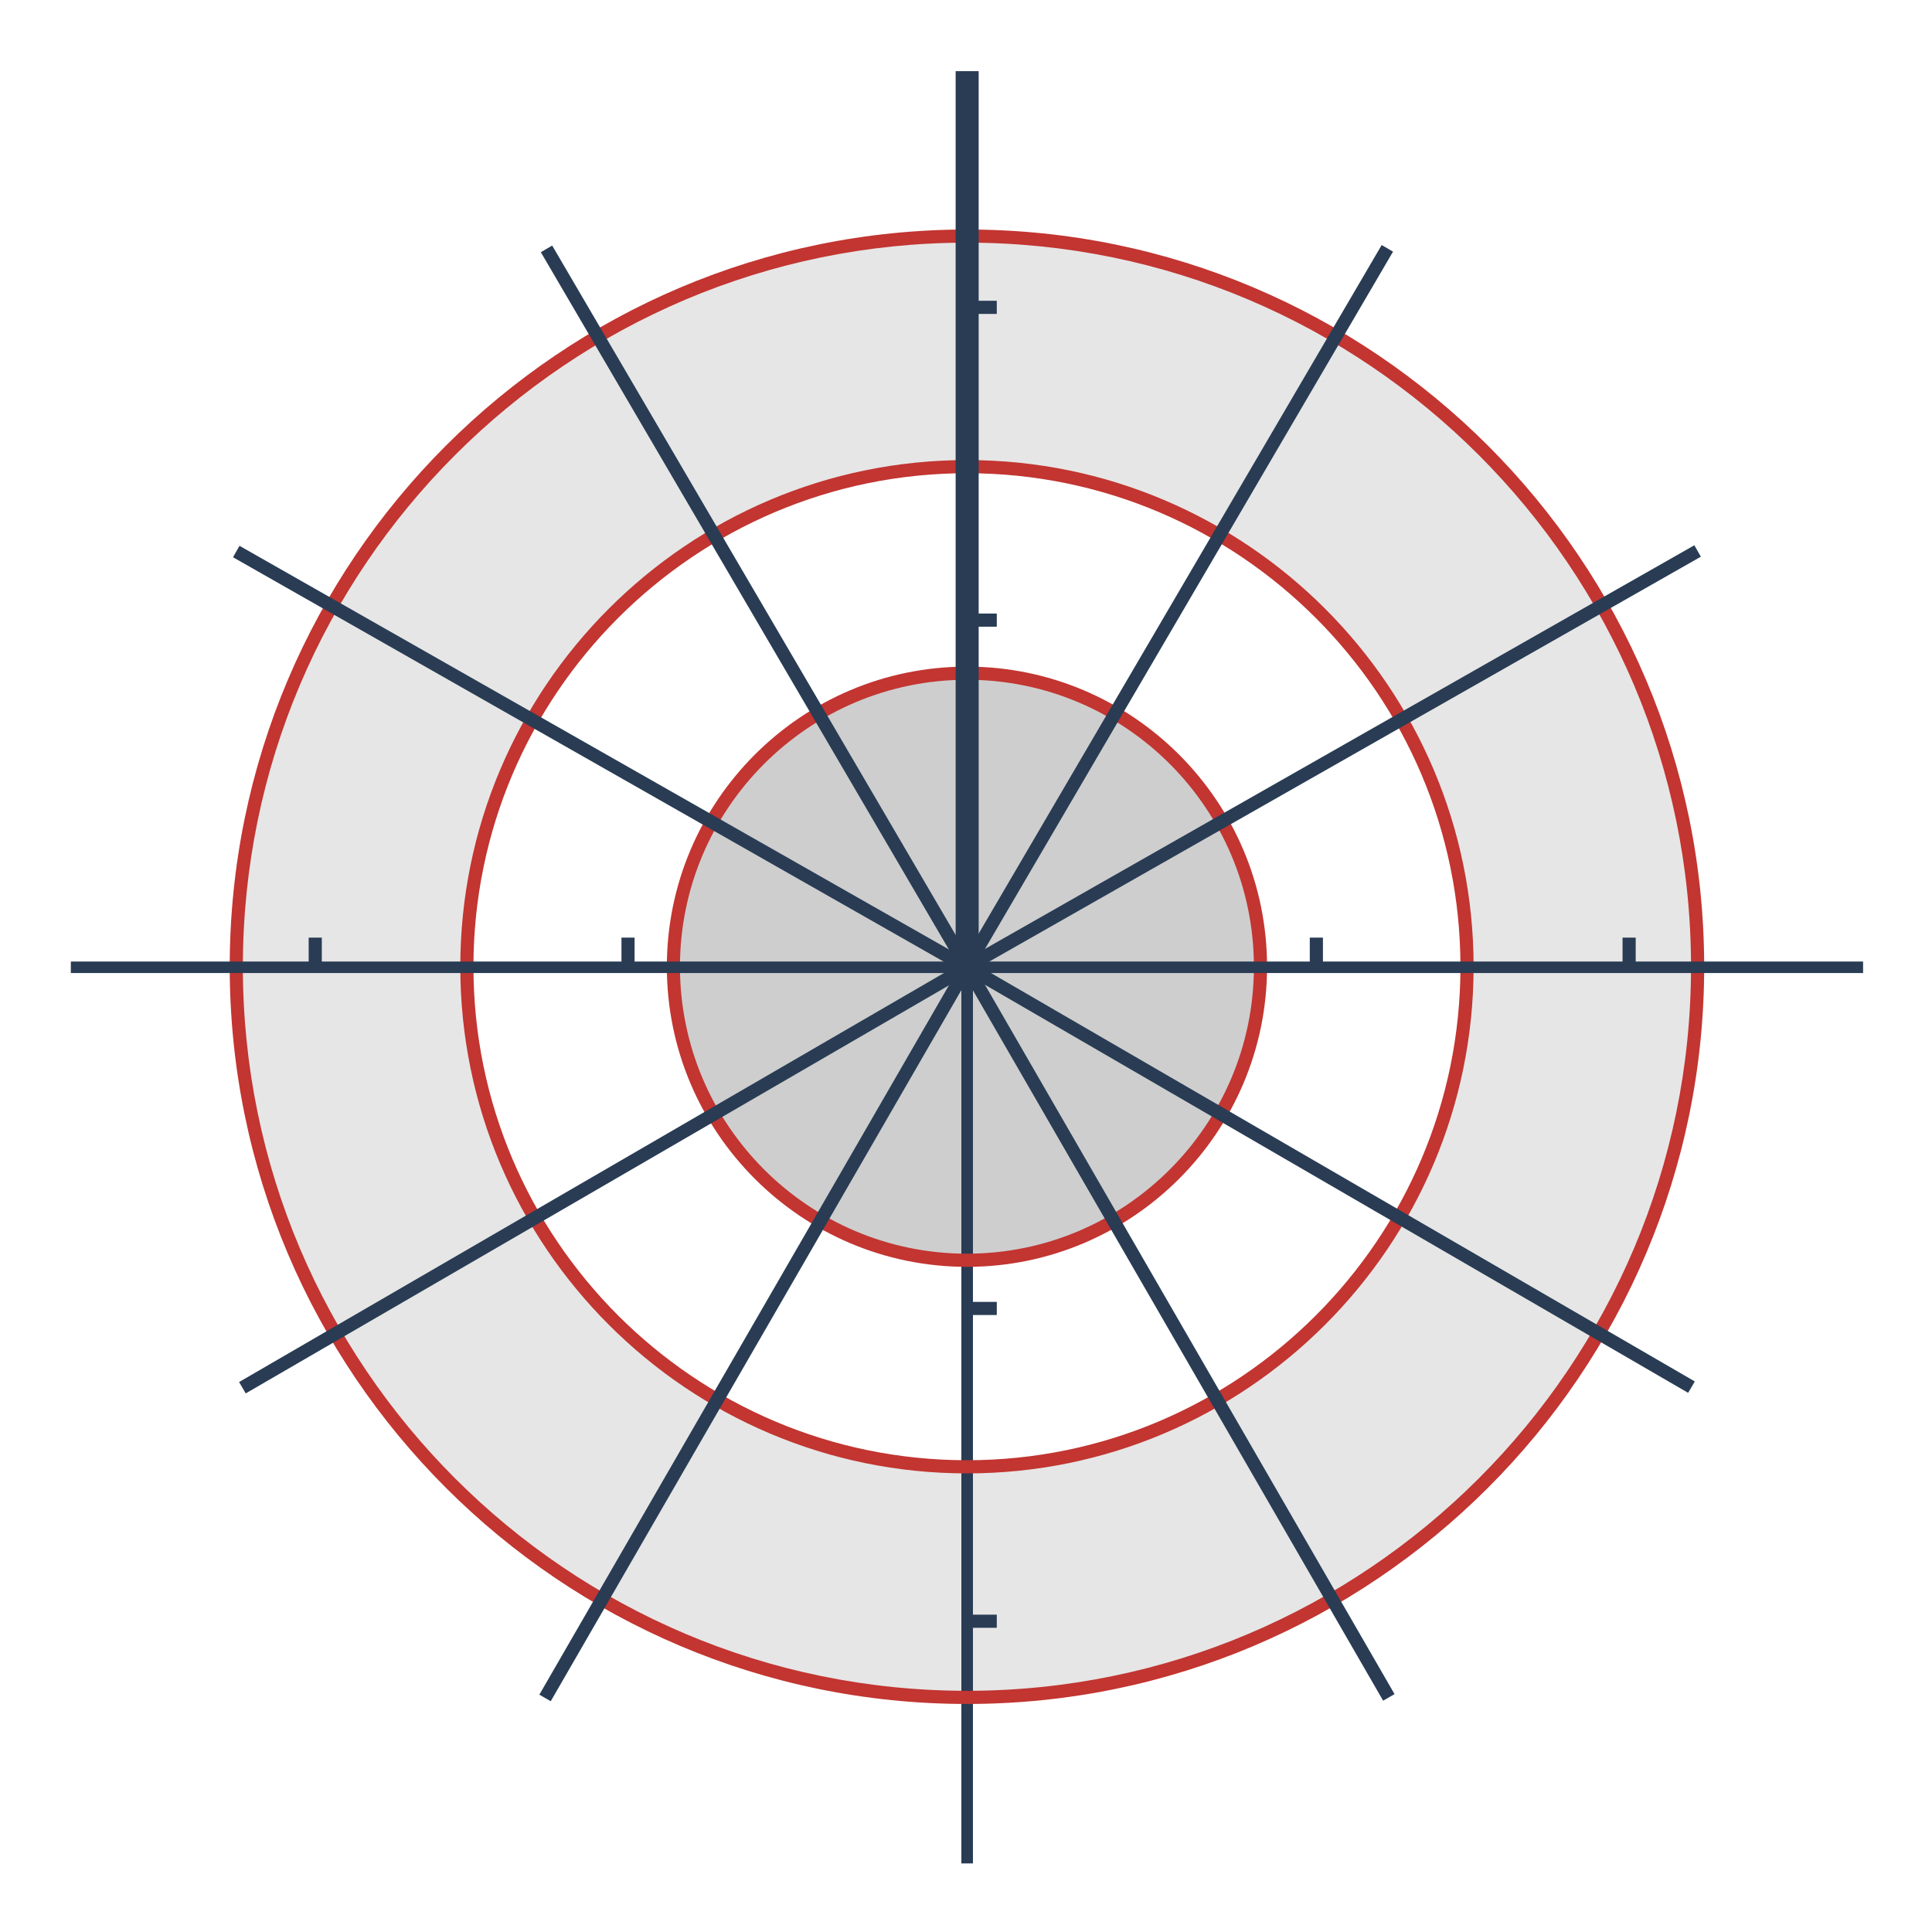
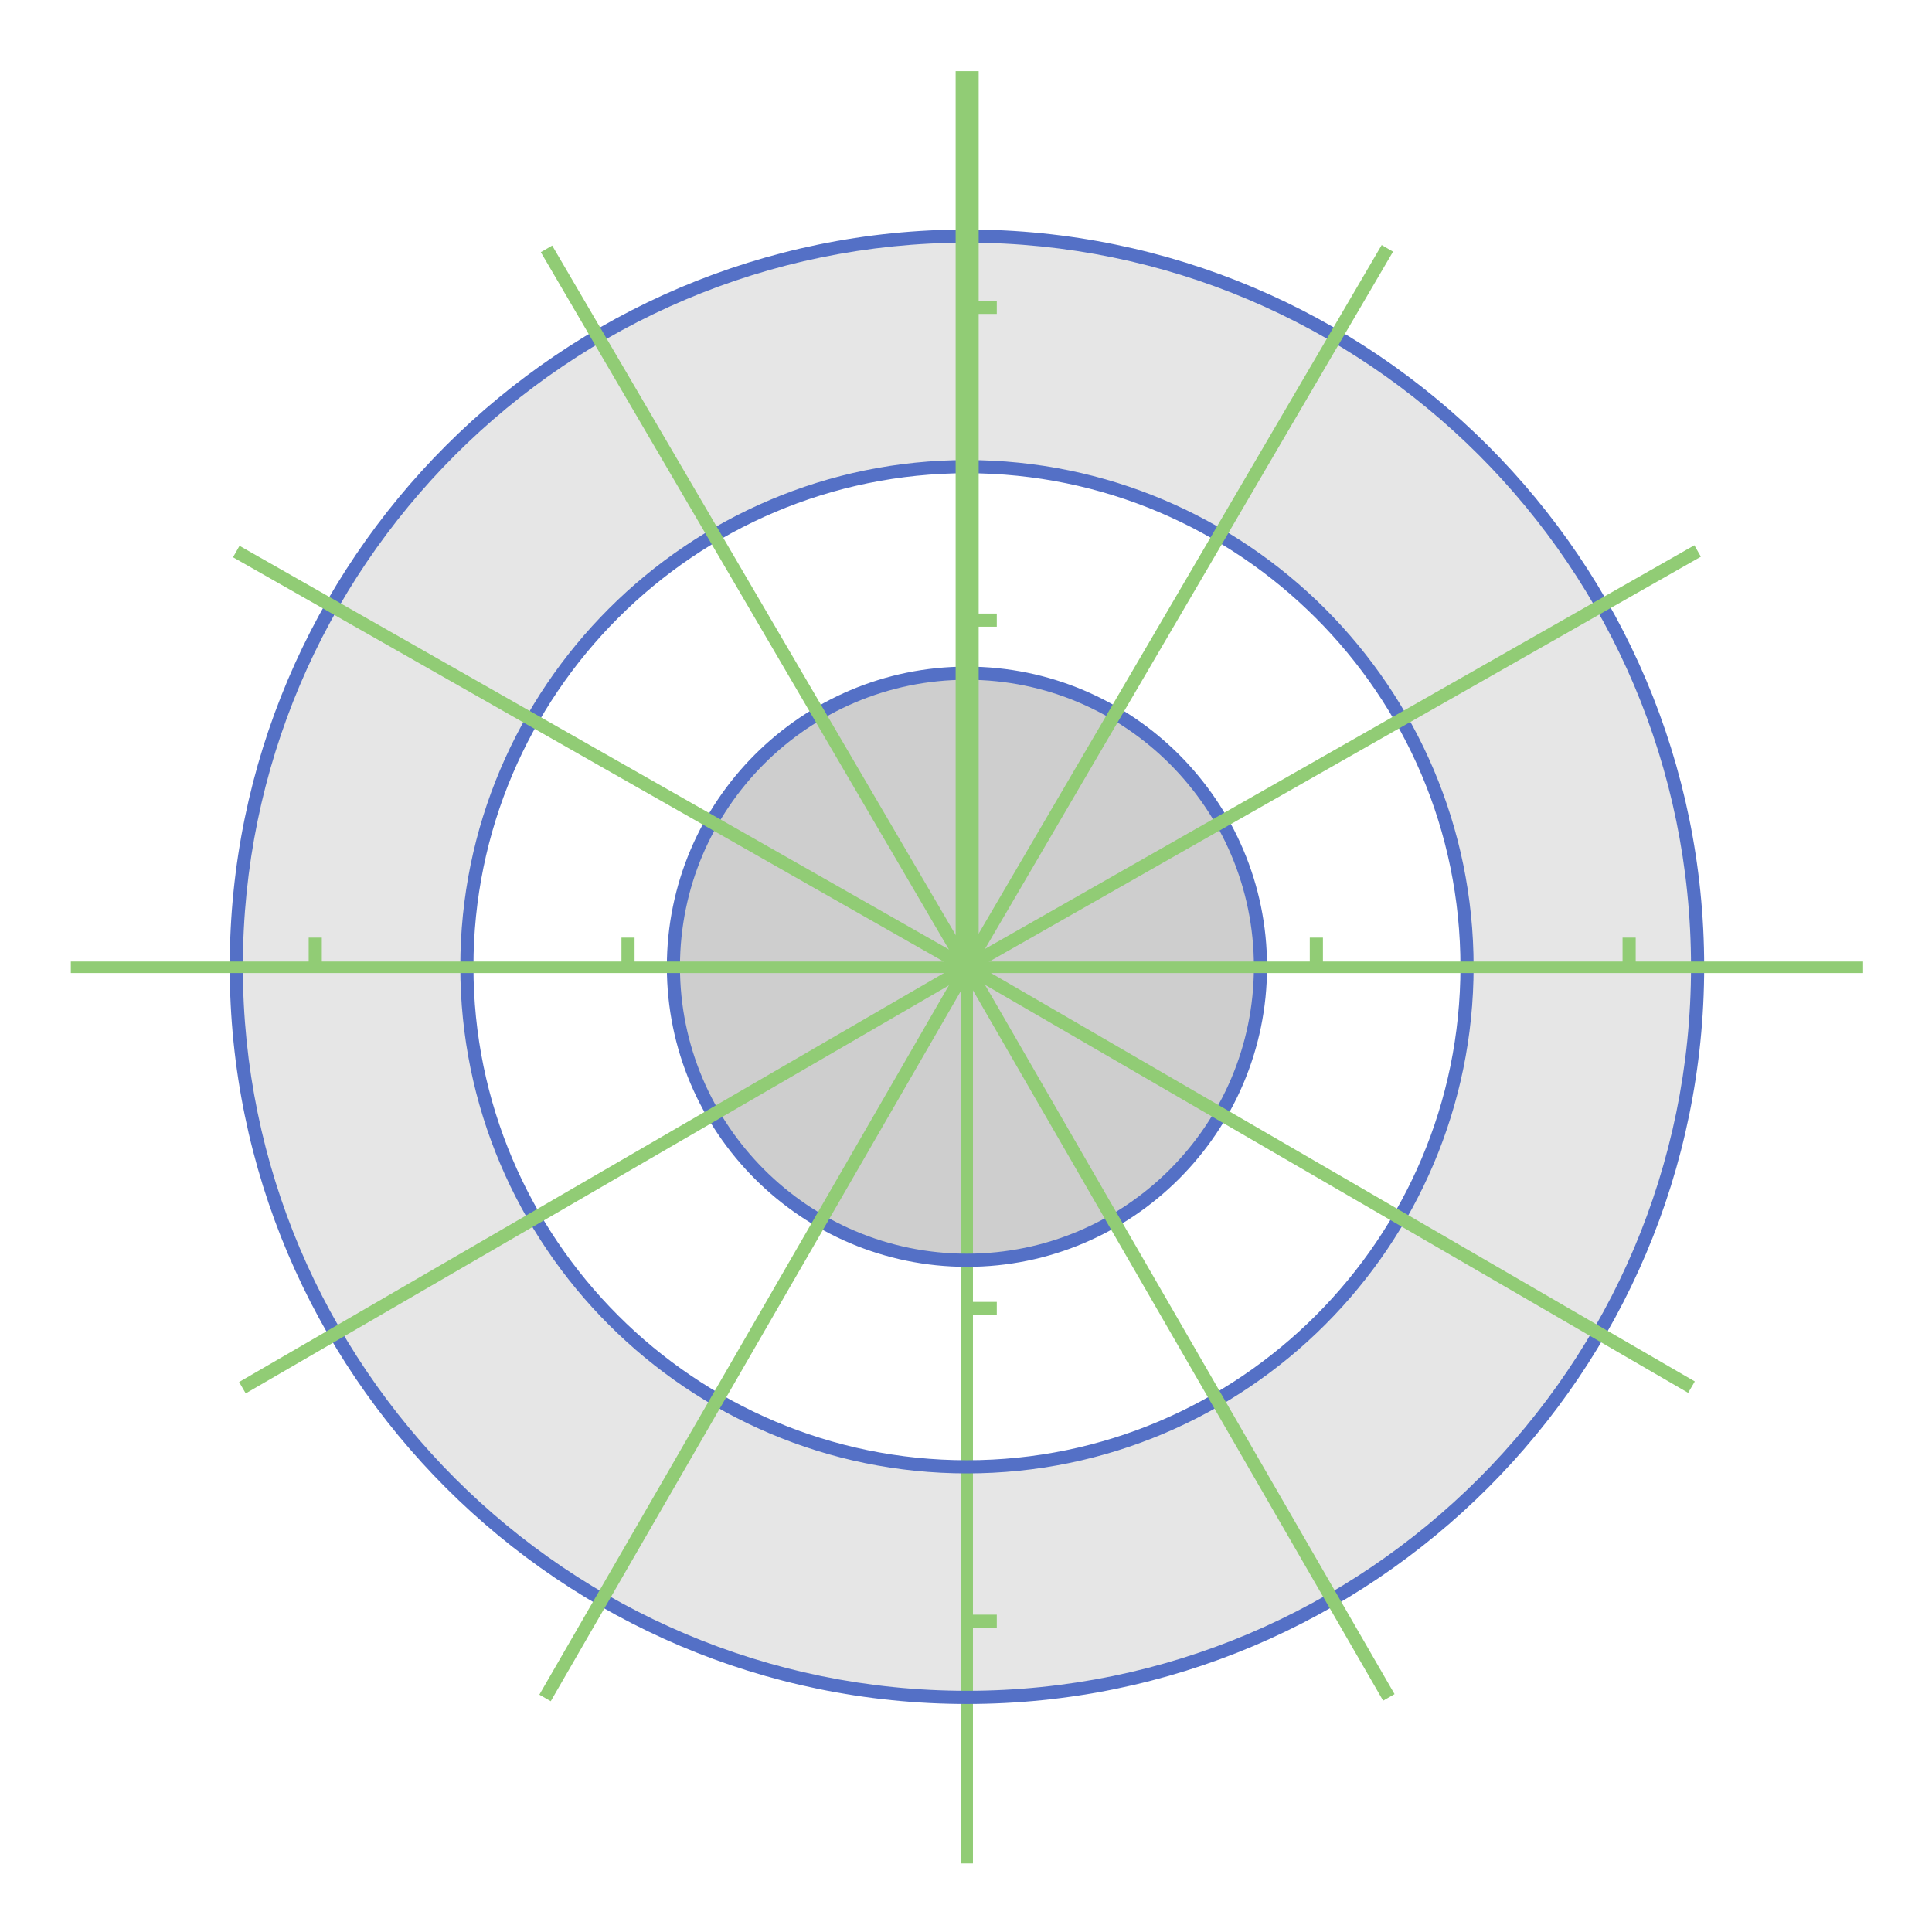
<svg xmlns="http://www.w3.org/2000/svg" version="1.1" id="图层_1" x="0px" y="0px" width="600px" height="600px" viewBox="0 0 600 600" enable-background="new 0 0 600 600" xml:space="preserve">
  <g>
    <path opacity="0.5" fill="#CECECE" d="M300.296,72.863c-125.664,0-227.539,101.873-227.539,227.533   s101.875,227.537,227.539,227.537c125.665,0,227.536-101.877,227.536-227.537S425.961,72.863,300.296,72.863z M300.296,456.249   c-86.074,0-155.847-69.787-155.847-155.853c0-86.066,69.773-155.844,155.847-155.844c86.073,0,155.847,69.777,155.847,155.844   C456.144,386.462,386.369,456.249,300.296,456.249z" />
    <path fill="#CECECE" d="M300.296,208.336c-50.85,0-92.066,41.22-92.066,92.064c0,50.842,41.216,92.064,92.066,92.064   c50.844,0,92.065-41.223,92.065-92.064C392.361,249.556,351.141,208.336,300.296,208.336z" />
    <g>
-       <rect x="298.562" y="302.246" fill="#293C54" width="3.594" height="276.455" />
+       <rect x="298.562" y="302.246" fill="#91cc75" width="3.594" height="276.455" />
    </g>
    <g>
-       <rect x="299.562" y="93.406" fill="#293C54" width="10" height="4.085" />
+       <rect x="299.562" y="93.406" fill="#91cc75" width="10" height="4.085" />
    </g>
    <g>
-       <rect x="299.562" y="190.54" fill="#293C54" width="10" height="4.087" />
+       <rect x="299.562" y="190.54" fill="#91cc75" width="10" height="4.087" />
    </g>
    <g>
-       <rect x="299.562" y="404.313" fill="#293C54" width="10" height="4.077" />
+       <rect x="299.562" y="404.313" fill="#91cc75" width="10" height="4.077" />
    </g>
    <g>
-       <rect x="299.562" y="501.448" fill="#293C54" width="10" height="4.077" />
+       <rect x="299.562" y="501.448" fill="#91cc75" width="10" height="4.077" />
    </g>
    <g>
      <g>
-         <path fill="#C23531" d="M300.296,529.182c-126.254,0-228.953-102.707-228.953-228.96c0-126.247,102.699-228.945,228.953-228.945     c126.245,0,228.952,102.698,228.952,228.945C529.248,426.475,426.541,529.182,300.296,529.182z M300.296,75.359     c-123.996,0-224.876,100.868-224.876,224.862c0,124.003,100.881,224.872,224.876,224.872     c123.987,0,224.866-100.869,224.866-224.872C525.162,176.228,424.283,75.359,300.296,75.359z" />
+         <path fill="#5470c6" d="M300.296,529.182c-126.254,0-228.953-102.707-228.953-228.96c0-126.247,102.699-228.945,228.953-228.945     c126.245,0,228.952,102.698,228.952,228.945C529.248,426.475,426.541,529.182,300.296,529.182z M300.296,75.359     c-123.996,0-224.876,100.868-224.876,224.862c0,124.003,100.881,224.872,224.876,224.872     c123.987,0,224.866-100.869,224.866-224.872C525.162,176.228,424.283,75.359,300.296,75.359z" />
      </g>
    </g>
    <g>
      <g>
-         <path fill="#C23531" d="M300.296,457.575c-86.769,0-157.345-70.591-157.345-157.354c0-86.757,70.576-157.343,157.345-157.343     c86.753,0,157.345,70.586,157.345,157.343C457.642,386.984,387.05,457.575,300.296,457.575z M300.296,146.963     c-84.506,0-153.262,68.754-153.262,153.259c0,84.512,68.756,153.265,153.262,153.265c84.505,0,153.257-68.753,153.257-153.265     C453.554,215.717,384.802,146.963,300.296,146.963z" />
+         <path fill="#5470c6" d="M300.296,457.575c-86.769,0-157.345-70.591-157.345-157.354c0-86.757,70.576-157.343,157.345-157.343     c86.753,0,157.345,70.586,157.345,157.343C457.642,386.984,387.05,457.575,300.296,457.575z M300.296,146.963     c-84.506,0-153.262,68.754-153.262,153.259c0,84.512,68.756,153.265,153.262,153.265c84.505,0,153.257-68.753,153.257-153.265     C453.554,215.717,384.802,146.963,300.296,146.963z" />
      </g>
    </g>
    <g>
      <g>
-         <path fill="#C23531" d="M300.296,393.428c-51.401,0-93.199-41.809-93.199-93.206c0-51.392,41.798-93.198,93.199-93.198     c51.39,0,93.199,41.807,93.199,93.198C393.495,351.619,351.687,393.428,300.296,393.428z M300.296,211.107     c-49.142,0-89.125,39.976-89.125,89.114c0,49.144,39.983,89.121,89.125,89.121c49.126,0,89.112-39.978,89.112-89.121     C389.408,251.083,349.423,211.107,300.296,211.107z" />
+         <path fill="#5470c6" d="M300.296,393.428c-51.401,0-93.199-41.809-93.199-93.206c0-51.392,41.798-93.198,93.199-93.198     c51.39,0,93.199,41.807,93.199,93.198C393.495,351.619,351.687,393.428,300.296,393.428z M300.296,211.107     c-49.142,0-89.125,39.976-89.125,89.114c0,49.144,39.983,89.121,89.125,89.121c49.126,0,89.112-39.978,89.112-89.121     C389.408,251.083,349.423,211.107,300.296,211.107z" />
      </g>
    </g>
    <g>
-       <polygon fill="#293C54" points="301.304,301.998 299.277,298.452 526.195,169.334 528.217,172.885   " />
+       <polygon fill="#91cc75" points="301.304,301.998 299.277,298.452 526.195,169.334 528.217,172.885   " />
    </g>
    <g>
-       <polygon fill="#293C54" points="302.056,301.263 298.521,299.191 429.096,76.098 432.618,78.156   " />
+       <polygon fill="#91cc75" points="302.056,301.263 298.521,299.191 429.096,76.098 432.618,78.156   " />
    </g>
    <g>
-       <polygon fill="#293C54" points="429.545,528.16 298.521,301.253 302.064,299.203 433.088,526.12   " />
+       <polygon fill="#91cc75" points="429.545,528.16 298.521,301.253 302.064,299.203 433.088,526.12   " />
    </g>
    <g>
-       <polygon fill="#293C54" points="524.269,432.561 299.268,301.992 301.323,298.454 526.337,429.023   " />
+       <polygon fill="#91cc75" points="524.269,432.561 299.268,301.992 301.323,298.454 526.337,429.023   " />
    </g>
    <g>
-       <polygon fill="#293C54" points="299.277,302.176 72.366,173.059 74.382,169.507 301.304,298.621   " />
+       <polygon fill="#91cc75" points="299.277,302.176 72.366,173.059 74.382,169.507 301.304,298.621   " />
    </g>
    <g>
-       <polygon fill="#293C54" points="298.521,301.428 167.958,78.322 171.486,76.261 302.056,299.363   " />
+       <polygon fill="#91cc75" points="298.521,301.428 167.958,78.322 171.486,76.261 302.056,299.363   " />
    </g>
    <g>
-       <polygon fill="#293C54" points="171.037,528.33 167.501,526.291 298.521,299.371 302.064,301.418   " />
+       <polygon fill="#91cc75" points="171.037,528.33 167.501,526.291 298.521,299.371 302.064,301.418   " />
    </g>
    <g>
-       <polygon fill="#293C54" points="76.312,432.736 74.255,429.201 299.268,298.632 301.323,302.164   " />
+       <polygon fill="#91cc75" points="76.312,432.736 74.255,429.201 299.268,298.632 301.323,302.164   " />
    </g>
    <g>
-       <rect x="21.996" y="298.613" fill="#293C54" width="556.602" height="3.572" />
+       <rect x="21.996" y="298.613" fill="#91cc75" width="556.602" height="3.572" />
    </g>
    <g>
-       <rect x="95.865" y="291.186" fill="#293C54" width="4.078" height="10" />
+       <rect x="95.865" y="291.186" fill="#91cc75" width="4.078" height="10" />
    </g>
    <g>
-       <rect x="193.001" y="291.186" fill="#293C54" width="4.071" height="10" />
+       <rect x="193.001" y="291.186" fill="#91cc75" width="4.071" height="10" />
    </g>
    <g>
-       <rect x="406.765" y="291.186" fill="#293C54" width="4.083" height="10" />
+       <rect x="406.765" y="291.186" fill="#91cc75" width="4.083" height="10" />
    </g>
    <g>
-       <rect x="503.898" y="291.186" fill="#293C54" width="4.083" height="10" />
+       <rect x="503.898" y="291.186" fill="#91cc75" width="4.083" height="10" />
    </g>
    <g>
-       <rect x="296.783" y="22.099" fill="#293C54" width="7.151" height="280.788" />
+       <rect x="296.783" y="22.099" fill="#91cc75" width="7.151" height="280.788" />
    </g>
  </g>
</svg>
